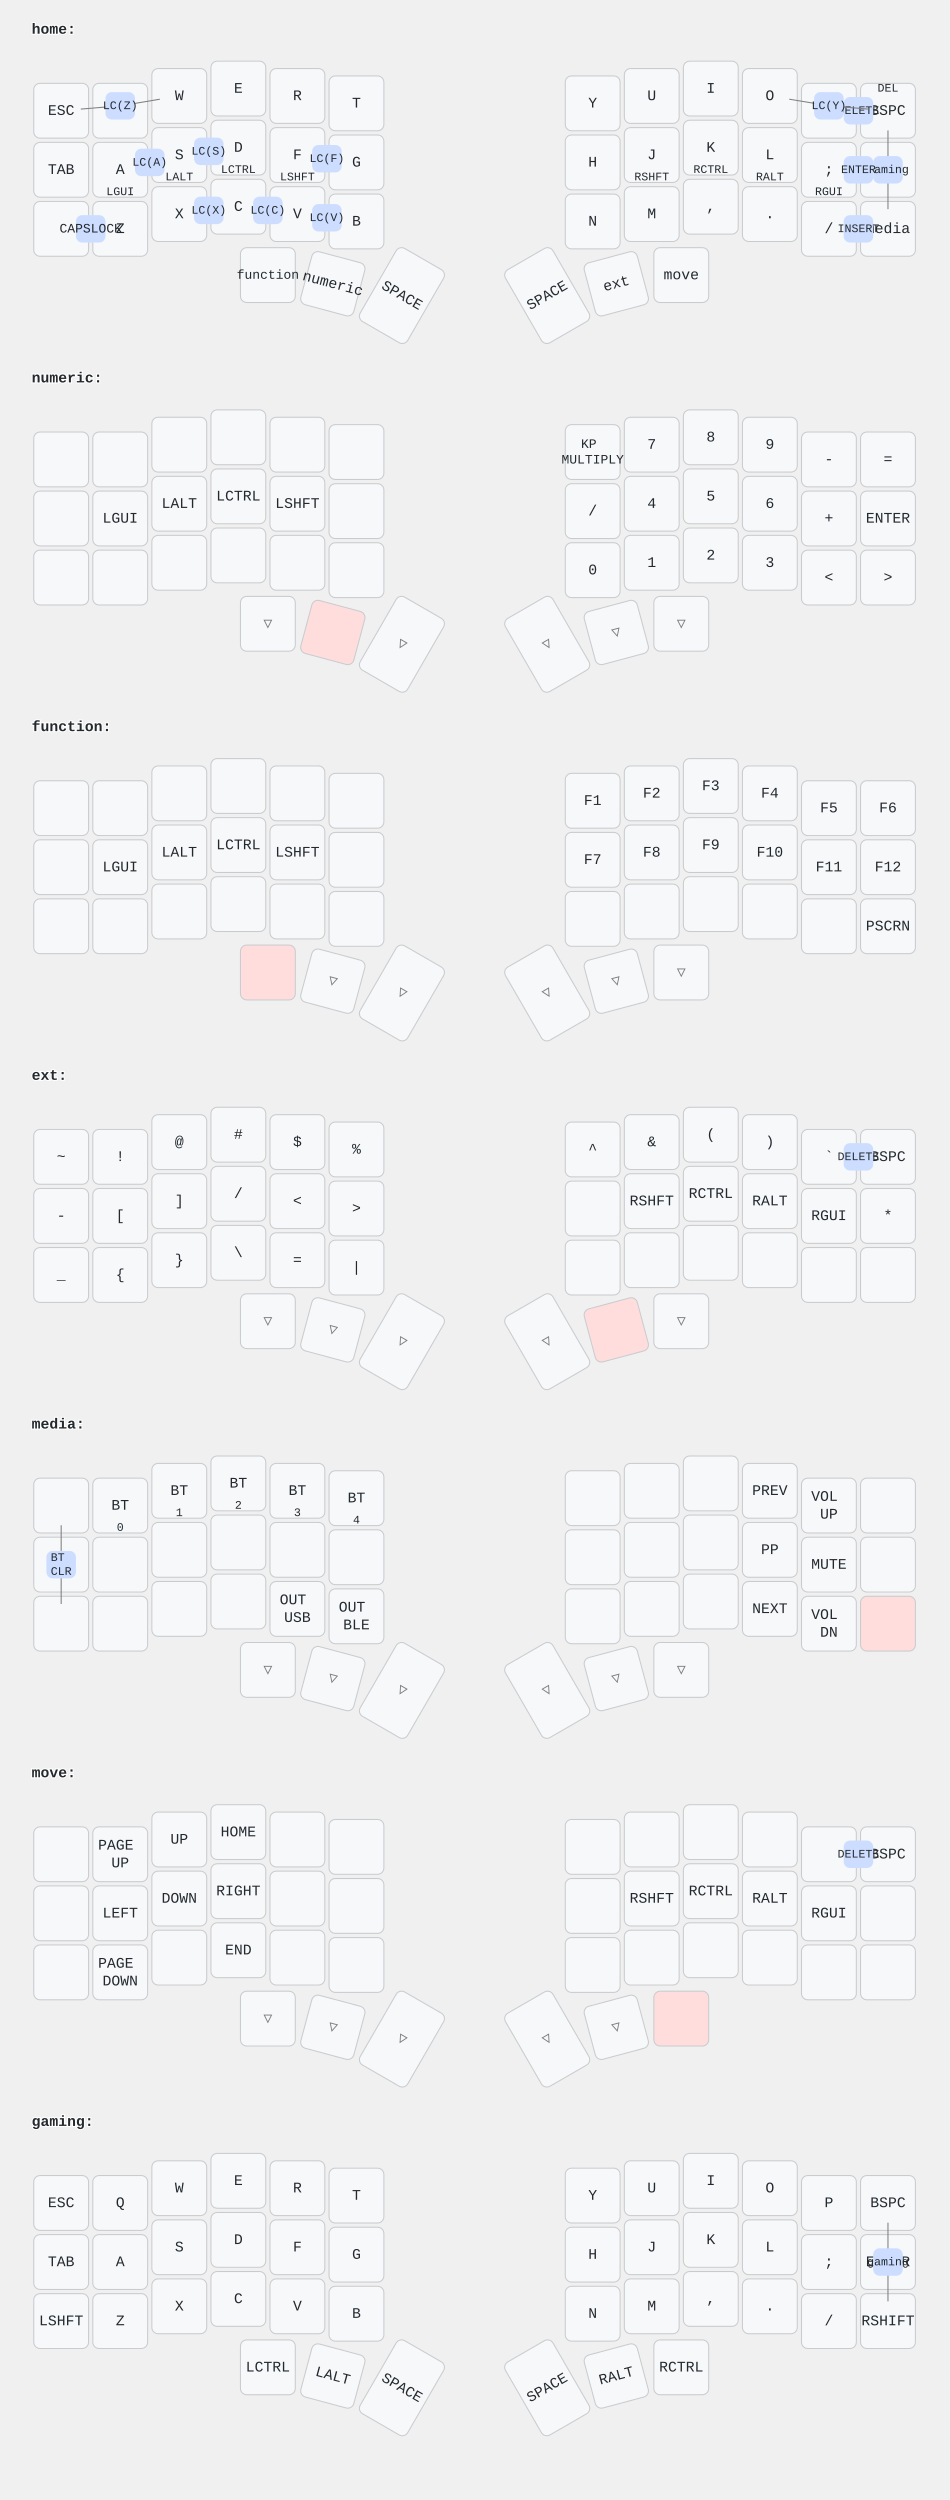
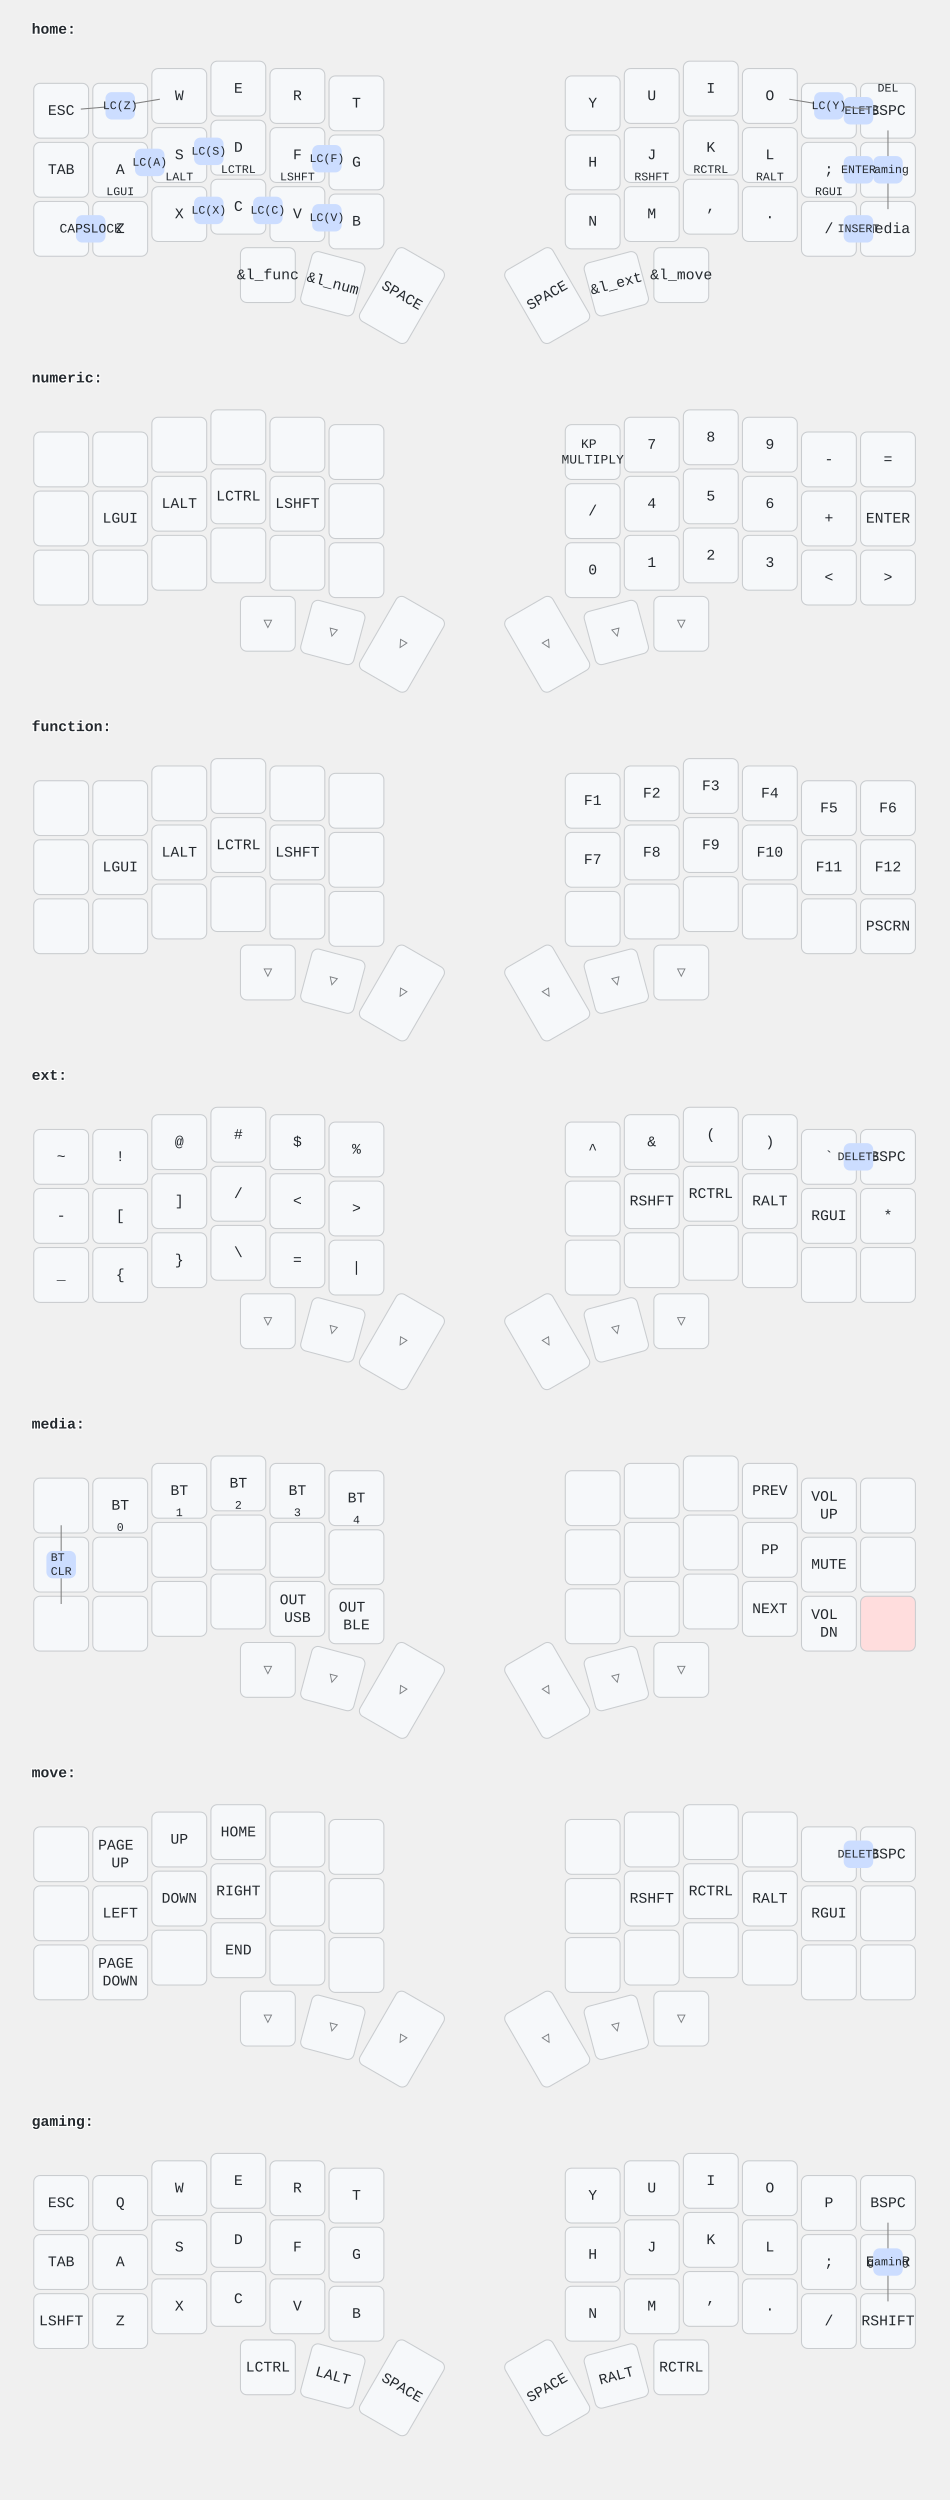
<svg xmlns="http://www.w3.org/2000/svg" width="900.0" height="2370.571" viewBox="0 0 900.0 2370.571" class="keymap">
  <style>/* inherit to force styles through use tags*/
svg path {
    fill: inherit;
}
/* font and background color specifications */
svg.keymap {
    font-family: SFMono-Regular,Consolas,Liberation Mono,Menlo,monospace;
    font-size: 14px;
    font-kerning: normal;
    text-rendering: optimizeLegibility;
    fill: #24292e;
}

/* default key styling */
rect.key {
    fill: #f6f8fa;
    stroke: #c9cccf;
    stroke-width: 1;
}

/* color accent for combo boxes */
rect.combo {
    fill: #cdf;
}

/* color accent for held keys */
rect.held, rect.combo.held {
    fill: #fdd;
}

/* color accent for ghost (optional) keys */
rect.ghost, rect.combo.ghost {
    stroke-dasharray: 4, 4;
    stroke-width: 2;
}

text {
    text-anchor: middle;
    dominant-baseline: middle;
}

/* styling for layer labels */
text.label {
    font-weight: bold;
    text-anchor: start;
    stroke: white;
    stroke-width: 2;
    paint-order: stroke;
}

/* styling for combo tap, and key hold/shifted label text */
text.combo, text.hold, text.shifted {
    font-size: 11px;
}

text.hold {
    text-anchor: middle;
    dominant-baseline: auto;
}

text.shifted {
    text-anchor: middle;
    dominant-baseline: hanging;
}

/* styling for hold/shifted label text in combo box */
text.combo.hold, text.combo.shifted {
    font-size: 8px;
}

/* lighter symbol for transparent keys */
text.trans {
    fill: #7b7e81;
}

/* styling for combo dendrons */
path.combo {
    stroke-width: 1;
    stroke: gray;
    fill: none;
}

/* Start Tabler Icons Cleanup */
/* cannot use height/width with glyphs */
.icon-tabler &gt; path {
    fill: inherit;
    stroke: inherit;
}
/* hide tabler's default box */
.icon-tabler &gt; path[stroke="none"][fill="none"] {
    visibility: collapse;
}
/* End Tabler Icons Cleanup */
</style>
  <g class="layer-home">
    <text x="30.0" y="28.0" class="label">home:</text>
    <rect rx="6.0" ry="6.0" x="32.0" y="79.0" width="52.0" height="52.0" class="key" />
    <text x="58.0" y="105.0" class="tap">ESC</text>
    <rect rx="6.0" ry="6.0" x="88.0" y="79.0" width="52.0" height="52.0" class="key" />
    <text x="114.0" y="105.0" class="tap">Q</text>
    <rect rx="6.0" ry="6.0" x="144.0" y="65.0" width="52.0" height="52.0" class="key" />
    <text x="170.0" y="91.0" class="tap">W</text>
    <rect rx="6.0" ry="6.0" x="200.0" y="58.0" width="52.0" height="52.0" class="key" />
    <text x="226.0" y="84.0" class="tap">E</text>
    <rect rx="6.0" ry="6.0" x="256.0" y="65.0" width="52.0" height="52.0" class="key" />
    <text x="282.0" y="91.0" class="tap">R</text>
    <rect rx="6.0" ry="6.0" x="312.0" y="72.0" width="52.0" height="52.0" class="key" />
    <text x="338.0" y="98.0" class="tap">T</text>
    <rect rx="6.0" ry="6.0" x="536.0" y="72.0" width="52.0" height="52.0" class="key" />
    <text x="562.0" y="98.0" class="tap">Y</text>
    <rect rx="6.0" ry="6.0" x="592.0" y="65.0" width="52.0" height="52.0" class="key" />
    <text x="618.0" y="91.0" class="tap">U</text>
    <rect rx="6.0" ry="6.0" x="648.0" y="58.0" width="52.0" height="52.0" class="key" />
    <text x="674.0" y="84.0" class="tap">I</text>
    <rect rx="6.0" ry="6.0" x="704.0" y="65.0" width="52.0" height="52.0" class="key" />
    <text x="730.0" y="91.0" class="tap">O</text>
    <rect rx="6.0" ry="6.0" x="760.0" y="79.0" width="52.0" height="52.0" class="key" />
    <text x="786.0" y="105.0" class="tap">P</text>
    <rect rx="6.0" ry="6.0" x="816.0" y="79.0" width="52.0" height="52.0" class="key" />
    <text x="842.0" y="105.0" class="tap">BSPC</text>
    <text x="842.0" y="81.0" class="shifted">DEL</text>
    <rect rx="6.0" ry="6.0" x="32.0" y="135.0" width="52.0" height="52.0" class="key" />
    <text x="58.0" y="161.0" class="tap">TAB</text>
    <rect rx="6.0" ry="6.0" x="88.0" y="135.0" width="52.0" height="52.0" class="key" />
    <text x="114.0" y="161.0" class="tap">A</text>
    <text x="114.0" y="185.0" class="hold">LGUI</text>
    <rect rx="6.0" ry="6.0" x="144.0" y="121.0" width="52.0" height="52.0" class="key" />
    <text x="170.0" y="147.0" class="tap">S</text>
    <text x="170.0" y="171.0" class="hold">LALT</text>
    <rect rx="6.0" ry="6.0" x="200.0" y="114.0" width="52.0" height="52.0" class="key" />
    <text x="226.0" y="140.0" class="tap">D</text>
    <text x="226.0" y="164.0" class="hold">LCTRL</text>
    <rect rx="6.0" ry="6.0" x="256.0" y="121.0" width="52.0" height="52.0" class="key" />
    <text x="282.0" y="147.0" class="tap">F</text>
    <text x="282.0" y="171.0" class="hold">LSHFT</text>
    <rect rx="6.0" ry="6.0" x="312.0" y="128.0" width="52.0" height="52.0" class="key" />
    <text x="338.0" y="154.0" class="tap">G</text>
    <rect rx="6.0" ry="6.0" x="536.0" y="128.0" width="52.0" height="52.0" class="key" />
    <text x="562.0" y="154.0" class="tap">H</text>
    <rect rx="6.0" ry="6.0" x="592.0" y="121.0" width="52.0" height="52.0" class="key" />
    <text x="618.0" y="147.0" class="tap">J</text>
    <text x="618.0" y="171.0" class="hold">RSHFT</text>
    <rect rx="6.0" ry="6.0" x="648.0" y="114.0" width="52.0" height="52.0" class="key" />
    <text x="674.0" y="140.0" class="tap">K</text>
    <text x="674.0" y="164.0" class="hold">RCTRL</text>
    <rect rx="6.0" ry="6.0" x="704.0" y="121.0" width="52.0" height="52.0" class="key" />
    <text x="730.0" y="147.0" class="tap">L</text>
    <text x="730.0" y="171.0" class="hold">RALT</text>
    <rect rx="6.0" ry="6.0" x="760.0" y="135.0" width="52.0" height="52.0" class="key" />
    <text x="786.0" y="161.0" class="tap">;</text>
    <text x="786.0" y="185.0" class="hold">RGUI</text>
    <rect rx="6.0" ry="6.0" x="816.0" y="135.0" width="52.0" height="52.0" class="key" />
    <text x="842.0" y="161.0" class="tap">'</text>
    <rect rx="6.0" ry="6.0" x="32.0" y="191.0" width="52.0" height="52.0" class="key" />
    <rect rx="6.0" ry="6.0" x="88.0" y="191.0" width="52.0" height="52.0" class="key" />
    <text x="114.0" y="217.0" class="tap">Z</text>
    <rect rx="6.0" ry="6.0" x="144.0" y="177.0" width="52.0" height="52.0" class="key" />
    <text x="170.0" y="203.0" class="tap">X</text>
    <rect rx="6.0" ry="6.0" x="200.0" y="170.0" width="52.0" height="52.0" class="key" />
    <text x="226.0" y="196.0" class="tap">C</text>
    <rect rx="6.0" ry="6.0" x="256.0" y="177.0" width="52.0" height="52.0" class="key" />
    <text x="282.0" y="203.0" class="tap">V</text>
    <rect rx="6.0" ry="6.0" x="312.0" y="184.0" width="52.0" height="52.0" class="key" />
    <text x="338.0" y="210.0" class="tap">B</text>
    <rect rx="6.0" ry="6.0" x="536.0" y="184.0" width="52.0" height="52.0" class="key" />
    <text x="562.0" y="210.0" class="tap">N</text>
    <rect rx="6.0" ry="6.0" x="592.0" y="177.0" width="52.0" height="52.0" class="key" />
    <text x="618.0" y="203.0" class="tap">M</text>
    <rect rx="6.0" ry="6.0" x="648.0" y="170.0" width="52.0" height="52.0" class="key" />
    <text x="674.0" y="196.0" class="tap">,</text>
    <rect rx="6.0" ry="6.0" x="704.0" y="177.0" width="52.0" height="52.0" class="key" />
    <text x="730.0" y="203.0" class="tap">.</text>
    <rect rx="6.0" ry="6.0" x="760.0" y="191.0" width="52.0" height="52.0" class="key" />
    <text x="786.0" y="217.0" class="tap">/</text>
    <rect rx="6.0" ry="6.0" x="816.0" y="191.0" width="52.0" height="52.0" class="key" />
    <text x="842.0" y="217.0" class="tap">media</text>
    <rect rx="6.0" ry="6.0" x="228.0" y="234.848" width="52.0" height="52.0" class="key" />
-     <text x="254.0" y="260.848" class="tap" style="font-size: 88%">function</text>
+     <text x="254.0" y="260.848" class="tap">&amp;l_func</text>
    <g transform="rotate(15.0, 315.6, 269.08)">
      <rect rx="6.0" ry="6.0" x="289.6" y="243.08" width="52.0" height="52.0" class="key" />
-       <text x="315.6" y="269.08" class="tap">numeric</text>
+       <text x="315.6" y="269.08" class="tap">&amp;l_num</text>
    </g>
    <g transform="rotate(30.0, 381.12, 280.28)">
      <rect rx="6.0" ry="6.0" x="355.12" y="240.28" width="52.0" height="80.0" class="key" />
      <text x="381.12" y="280.28" class="tap">SPACE</text>
    </g>
    <g transform="rotate(-30.0, 518.88, 280.28)">
      <rect rx="6.0" ry="6.0" x="492.88" y="240.28" width="52.0" height="80.0" class="key" />
      <text x="518.88" y="280.28" class="tap">SPACE</text>
    </g>
    <g transform="rotate(-15.0, 584.4, 269.08)">
      <rect rx="6.0" ry="6.0" x="558.4" y="243.08" width="52.0" height="52.0" class="key" />
-       <text x="584.4" y="269.08" class="tap">ext</text>
+       <text x="584.4" y="269.08" class="tap">&amp;l_ext</text>
    </g>
    <rect rx="6.0" ry="6.0" x="620.0" y="234.848" width="52.0" height="52.0" class="key" />
-     <text x="646.0" y="260.848" class="tap">move</text>
+     <text x="646.0" y="260.848" class="tap">&amp;l_move</text>
    <path d="M842.0,161.0 l0.0,-37.333" class="combo" />
    <path d="M842.0,161.0 l0.0,37.333" class="combo" />
    <rect rx="6.0" ry="6.0" x="828.0" y="148.0" width="28.0" height="26.0" class="combo" />
    <text x="842.0" y="161.0" class="combo tap">gaming</text>
    <rect rx="6.0" ry="6.0" x="800.0" y="92.0" width="28.0" height="26.0" class="combo" />
    <text x="814.0" y="105.0" class="combo tap">DELETE</text>
    <rect rx="6.0" ry="6.0" x="800.0" y="148.0" width="28.0" height="26.0" class="combo" />
    <text x="814.0" y="161.0" class="combo tap">ENTER</text>
    <rect rx="6.0" ry="6.0" x="800.0" y="204.0" width="28.0" height="26.0" class="combo" />
    <text x="814.0" y="217.0" class="combo tap">INSERT</text>
    <rect rx="6.0" ry="6.0" x="72.0" y="204.0" width="28.0" height="26.0" class="combo" />
    <text x="86.0" y="217.0" class="combo tap" style="font-size: 88%">CAPSLOCK</text>
    <rect rx="6.0" ry="6.0" x="128.0" y="141.0" width="28.0" height="26.0" class="combo" />
    <text x="142.0" y="154.0" class="combo tap">LC(A)</text>
    <rect rx="6.0" ry="6.0" x="184.0" y="130.5" width="28.0" height="26.0" class="combo" />
    <text x="198.0" y="143.5" class="combo tap">LC(S)</text>
    <rect rx="6.0" ry="6.0" x="296.0" y="137.5" width="28.0" height="26.0" class="combo" />
    <text x="310.0" y="150.5" class="combo tap">LC(F)</text>
    <rect rx="6.0" ry="6.0" x="184.0" y="186.5" width="28.0" height="26.0" class="combo" />
    <text x="198.0" y="199.5" class="combo tap">LC(X)</text>
    <rect rx="6.0" ry="6.0" x="240.0" y="186.5" width="28.0" height="26.0" class="combo" />
    <text x="254.0" y="199.5" class="combo tap">LC(C)</text>
    <rect rx="6.0" ry="6.0" x="296.0" y="193.5" width="28.0" height="26.0" class="combo" />
    <text x="310.0" y="206.5" class="combo tap">LC(V)</text>
    <path d="M114.0,100.333 l-37.398,3.116" class="combo" />
    <path d="M114.0,100.333 l37.587,-6.265" class="combo" />
    <rect rx="6.0" ry="6.0" x="100.0" y="87.333" width="28.0" height="26.0" class="combo" />
    <text x="114.0" y="100.333" class="combo tap">LC(Z)</text>
    <path d="M786.0,100.333 l-37.587,-6.265" class="combo" />
    <path d="M786.0,100.333 l37.398,3.116" class="combo" />
    <rect rx="6.0" ry="6.0" x="772.0" y="87.333" width="28.0" height="26.0" class="combo" />
    <text x="786.0" y="100.333" class="combo tap">LC(Y)</text>
  </g>
  <g class="layer-numeric">
    <text x="30.0" y="358.653" class="label">numeric:</text>
    <rect rx="6.0" ry="6.0" x="32.0" y="409.653" width="52.0" height="52.0" class="key" />
    <rect rx="6.0" ry="6.0" x="88.0" y="409.653" width="52.0" height="52.0" class="key" />
    <rect rx="6.0" ry="6.0" x="144.0" y="395.653" width="52.0" height="52.0" class="key" />
    <rect rx="6.0" ry="6.0" x="200.0" y="388.653" width="52.0" height="52.0" class="key" />
    <rect rx="6.0" ry="6.0" x="256.0" y="395.653" width="52.0" height="52.0" class="key" />
    <rect rx="6.0" ry="6.0" x="312.0" y="402.653" width="52.0" height="52.0" class="key" />
    <rect rx="6.0" ry="6.0" x="536.0" y="402.653" width="52.0" height="52.0" class="key" />
    <text x="562.0" y="428.653" class="tap" style="font-size: 88%">
      <tspan x="562.0" dy="-0.6em">KP</tspan>
      <tspan x="562.0" dy="1.2em">MULTIPLY</tspan>
    </text>
    <rect rx="6.0" ry="6.0" x="592.0" y="395.653" width="52.0" height="52.0" class="key" />
    <text x="618.0" y="421.653" class="tap">7</text>
    <rect rx="6.0" ry="6.0" x="648.0" y="388.653" width="52.0" height="52.0" class="key" />
    <text x="674.0" y="414.653" class="tap">8</text>
    <rect rx="6.0" ry="6.0" x="704.0" y="395.653" width="52.0" height="52.0" class="key" />
    <text x="730.0" y="421.653" class="tap">9</text>
    <rect rx="6.0" ry="6.0" x="760.0" y="409.653" width="52.0" height="52.0" class="key" />
    <text x="786.0" y="435.653" class="tap">-</text>
    <rect rx="6.0" ry="6.0" x="816.0" y="409.653" width="52.0" height="52.0" class="key" />
    <text x="842.0" y="435.653" class="tap">=</text>
    <rect rx="6.0" ry="6.0" x="32.0" y="465.653" width="52.0" height="52.0" class="key" />
    <rect rx="6.0" ry="6.0" x="88.0" y="465.653" width="52.0" height="52.0" class="key" />
    <text x="114.0" y="491.653" class="tap">LGUI</text>
    <rect rx="6.0" ry="6.0" x="144.0" y="451.653" width="52.0" height="52.0" class="key" />
    <text x="170.0" y="477.653" class="tap">LALT</text>
    <rect rx="6.0" ry="6.0" x="200.0" y="444.653" width="52.0" height="52.0" class="key" />
    <text x="226.0" y="470.653" class="tap">LCTRL</text>
    <rect rx="6.0" ry="6.0" x="256.0" y="451.653" width="52.0" height="52.0" class="key" />
    <text x="282.0" y="477.653" class="tap">LSHFT</text>
    <rect rx="6.0" ry="6.0" x="312.0" y="458.653" width="52.0" height="52.0" class="key" />
    <rect rx="6.0" ry="6.0" x="536.0" y="458.653" width="52.0" height="52.0" class="key" />
    <text x="562.0" y="484.653" class="tap">/</text>
    <rect rx="6.0" ry="6.0" x="592.0" y="451.653" width="52.0" height="52.0" class="key" />
    <text x="618.0" y="477.653" class="tap">4</text>
    <rect rx="6.0" ry="6.0" x="648.0" y="444.653" width="52.0" height="52.0" class="key" />
    <text x="674.0" y="470.653" class="tap">5</text>
    <rect rx="6.0" ry="6.0" x="704.0" y="451.653" width="52.0" height="52.0" class="key" />
    <text x="730.0" y="477.653" class="tap">6</text>
    <rect rx="6.0" ry="6.0" x="760.0" y="465.653" width="52.0" height="52.0" class="key" />
    <text x="786.0" y="491.653" class="tap">+</text>
    <rect rx="6.0" ry="6.0" x="816.0" y="465.653" width="52.0" height="52.0" class="key" />
    <text x="842.0" y="491.653" class="tap">ENTER</text>
    <rect rx="6.0" ry="6.0" x="32.0" y="521.653" width="52.0" height="52.0" class="key" />
    <rect rx="6.0" ry="6.0" x="88.0" y="521.653" width="52.0" height="52.0" class="key" />
    <rect rx="6.0" ry="6.0" x="144.0" y="507.653" width="52.0" height="52.0" class="key" />
    <rect rx="6.0" ry="6.0" x="200.0" y="500.653" width="52.0" height="52.0" class="key" />
    <rect rx="6.0" ry="6.0" x="256.0" y="507.653" width="52.0" height="52.0" class="key" />
    <rect rx="6.0" ry="6.0" x="312.0" y="514.653" width="52.0" height="52.0" class="key" />
    <rect rx="6.0" ry="6.0" x="536.0" y="514.653" width="52.0" height="52.0" class="key" />
    <text x="562.0" y="540.653" class="tap">0</text>
    <rect rx="6.0" ry="6.0" x="592.0" y="507.653" width="52.0" height="52.0" class="key" />
    <text x="618.0" y="533.653" class="tap">1</text>
    <rect rx="6.0" ry="6.0" x="648.0" y="500.653" width="52.0" height="52.0" class="key" />
    <text x="674.0" y="526.653" class="tap">2</text>
    <rect rx="6.0" ry="6.0" x="704.0" y="507.653" width="52.0" height="52.0" class="key" />
    <text x="730.0" y="533.653" class="tap">3</text>
    <rect rx="6.0" ry="6.0" x="760.0" y="521.653" width="52.0" height="52.0" class="key" />
    <text x="786.0" y="547.653" class="tap">&lt;</text>
    <rect rx="6.0" ry="6.0" x="816.0" y="521.653" width="52.0" height="52.0" class="key" />
    <text x="842.0" y="547.653" class="tap">&gt;</text>
    <rect rx="6.0" ry="6.0" x="228.0" y="565.501" width="52.0" height="52.0" class="trans key" />
    <text x="254.0" y="591.501" class="trans tap">▽</text>
    <g transform="rotate(15.0, 315.6, 599.7331)">
-       <rect rx="6.0" ry="6.0" x="289.6" y="573.733" width="52.0" height="52.0" class="held key" />
+       <rect rx="6.0" ry="6.0" x="289.6" y="573.733" width="52.0" height="52.0" class="trans key" />
+       <text x="315.6" y="599.733" class="trans tap">▽</text>
    </g>
    <g transform="rotate(30.0, 381.12, 610.9331)">
      <rect rx="6.0" ry="6.0" x="355.12" y="570.933" width="52.0" height="80.0" class="trans key" />
      <text x="381.12" y="610.933" class="trans tap">▽</text>
    </g>
    <g transform="rotate(-30.0, 518.88, 610.9331)">
      <rect rx="6.0" ry="6.0" x="492.88" y="570.933" width="52.0" height="80.0" class="trans key" />
      <text x="518.88" y="610.933" class="trans tap">▽</text>
    </g>
    <g transform="rotate(-15.0, 584.4, 599.7331)">
      <rect rx="6.0" ry="6.0" x="558.4" y="573.733" width="52.0" height="52.0" class="trans key" />
      <text x="584.4" y="599.733" class="trans tap">▽</text>
    </g>
    <rect rx="6.0" ry="6.0" x="620.0" y="565.501" width="52.0" height="52.0" class="trans key" />
    <text x="646.0" y="591.501" class="trans tap">▽</text>
  </g>
  <g class="layer-function">
    <text x="30.0" y="689.306" class="label">function:</text>
    <rect rx="6.0" ry="6.0" x="32.0" y="740.306" width="52.0" height="52.0" class="key" />
    <rect rx="6.0" ry="6.0" x="88.0" y="740.306" width="52.0" height="52.0" class="key" />
    <rect rx="6.0" ry="6.0" x="144.0" y="726.306" width="52.0" height="52.0" class="key" />
    <rect rx="6.0" ry="6.0" x="200.0" y="719.306" width="52.0" height="52.0" class="key" />
    <rect rx="6.0" ry="6.0" x="256.0" y="726.306" width="52.0" height="52.0" class="key" />
    <rect rx="6.0" ry="6.0" x="312.0" y="733.306" width="52.0" height="52.0" class="key" />
    <rect rx="6.0" ry="6.0" x="536.0" y="733.306" width="52.0" height="52.0" class="key" />
    <text x="562.0" y="759.306" class="tap">F1</text>
    <rect rx="6.0" ry="6.0" x="592.0" y="726.306" width="52.0" height="52.0" class="key" />
    <text x="618.0" y="752.306" class="tap">F2</text>
    <rect rx="6.0" ry="6.0" x="648.0" y="719.306" width="52.0" height="52.0" class="key" />
    <text x="674.0" y="745.306" class="tap">F3</text>
    <rect rx="6.0" ry="6.0" x="704.0" y="726.306" width="52.0" height="52.0" class="key" />
    <text x="730.0" y="752.306" class="tap">F4</text>
    <rect rx="6.0" ry="6.0" x="760.0" y="740.306" width="52.0" height="52.0" class="key" />
    <text x="786.0" y="766.306" class="tap">F5</text>
    <rect rx="6.0" ry="6.0" x="816.0" y="740.306" width="52.0" height="52.0" class="key" />
    <text x="842.0" y="766.306" class="tap">F6</text>
    <rect rx="6.0" ry="6.0" x="32.0" y="796.306" width="52.0" height="52.0" class="key" />
    <rect rx="6.0" ry="6.0" x="88.0" y="796.306" width="52.0" height="52.0" class="key" />
    <text x="114.0" y="822.306" class="tap">LGUI</text>
    <rect rx="6.0" ry="6.0" x="144.0" y="782.306" width="52.0" height="52.0" class="key" />
    <text x="170.0" y="808.306" class="tap">LALT</text>
    <rect rx="6.0" ry="6.0" x="200.0" y="775.306" width="52.0" height="52.0" class="key" />
    <text x="226.0" y="801.306" class="tap">LCTRL</text>
    <rect rx="6.0" ry="6.0" x="256.0" y="782.306" width="52.0" height="52.0" class="key" />
    <text x="282.0" y="808.306" class="tap">LSHFT</text>
    <rect rx="6.0" ry="6.0" x="312.0" y="789.306" width="52.0" height="52.0" class="key" />
    <rect rx="6.0" ry="6.0" x="536.0" y="789.306" width="52.0" height="52.0" class="key" />
    <text x="562.0" y="815.306" class="tap">F7</text>
    <rect rx="6.0" ry="6.0" x="592.0" y="782.306" width="52.0" height="52.0" class="key" />
    <text x="618.0" y="808.306" class="tap">F8</text>
    <rect rx="6.0" ry="6.0" x="648.0" y="775.306" width="52.0" height="52.0" class="key" />
    <text x="674.0" y="801.306" class="tap">F9</text>
    <rect rx="6.0" ry="6.0" x="704.0" y="782.306" width="52.0" height="52.0" class="key" />
    <text x="730.0" y="808.306" class="tap">F10</text>
    <rect rx="6.0" ry="6.0" x="760.0" y="796.306" width="52.0" height="52.0" class="key" />
    <text x="786.0" y="822.306" class="tap">F11</text>
    <rect rx="6.0" ry="6.0" x="816.0" y="796.306" width="52.0" height="52.0" class="key" />
    <text x="842.0" y="822.306" class="tap">F12</text>
    <rect rx="6.0" ry="6.0" x="32.0" y="852.306" width="52.0" height="52.0" class="key" />
    <rect rx="6.0" ry="6.0" x="88.0" y="852.306" width="52.0" height="52.0" class="key" />
    <rect rx="6.0" ry="6.0" x="144.0" y="838.306" width="52.0" height="52.0" class="key" />
    <rect rx="6.0" ry="6.0" x="200.0" y="831.306" width="52.0" height="52.0" class="key" />
    <rect rx="6.0" ry="6.0" x="256.0" y="838.306" width="52.0" height="52.0" class="key" />
    <rect rx="6.0" ry="6.0" x="312.0" y="845.306" width="52.0" height="52.0" class="key" />
    <rect rx="6.0" ry="6.0" x="536.0" y="845.306" width="52.0" height="52.0" class="key" />
    <rect rx="6.0" ry="6.0" x="592.0" y="838.306" width="52.0" height="52.0" class="key" />
    <rect rx="6.0" ry="6.0" x="648.0" y="831.306" width="52.0" height="52.0" class="key" />
    <rect rx="6.0" ry="6.0" x="704.0" y="838.306" width="52.0" height="52.0" class="key" />
    <rect rx="6.0" ry="6.0" x="760.0" y="852.306" width="52.0" height="52.0" class="key" />
    <rect rx="6.0" ry="6.0" x="816.0" y="852.306" width="52.0" height="52.0" class="key" />
    <text x="842.0" y="878.306" class="tap">PSCRN</text>
-     <rect rx="6.0" ry="6.0" x="228.0" y="896.154" width="52.0" height="52.0" class="held key" />
+     <rect rx="6.0" ry="6.0" x="228.0" y="896.154" width="52.0" height="52.0" class="trans key" />
+     <text x="254.0" y="922.154" class="trans tap">▽</text>
    <g transform="rotate(15.0, 315.6, 930.3861)">
      <rect rx="6.0" ry="6.0" x="289.6" y="904.386" width="52.0" height="52.0" class="trans key" />
      <text x="315.6" y="930.386" class="trans tap">▽</text>
    </g>
    <g transform="rotate(30.0, 381.12, 941.5861)">
      <rect rx="6.0" ry="6.0" x="355.12" y="901.586" width="52.0" height="80.0" class="trans key" />
      <text x="381.12" y="941.586" class="trans tap">▽</text>
    </g>
    <g transform="rotate(-30.0, 518.88, 941.5861)">
      <rect rx="6.0" ry="6.0" x="492.88" y="901.586" width="52.0" height="80.0" class="trans key" />
      <text x="518.88" y="941.586" class="trans tap">▽</text>
    </g>
    <g transform="rotate(-15.0, 584.4, 930.3861)">
      <rect rx="6.0" ry="6.0" x="558.4" y="904.386" width="52.0" height="52.0" class="trans key" />
      <text x="584.4" y="930.386" class="trans tap">▽</text>
    </g>
    <rect rx="6.0" ry="6.0" x="620.0" y="896.154" width="52.0" height="52.0" class="trans key" />
    <text x="646.0" y="922.154" class="trans tap">▽</text>
  </g>
  <g class="layer-ext">
    <text x="30.0" y="1019.959" class="label">ext:</text>
    <rect rx="6.0" ry="6.0" x="32.0" y="1070.959" width="52.0" height="52.0" class="key" />
    <text x="58.0" y="1096.959" class="tap">~</text>
    <rect rx="6.0" ry="6.0" x="88.0" y="1070.959" width="52.0" height="52.0" class="key" />
    <text x="114.0" y="1096.959" class="tap">!</text>
    <rect rx="6.0" ry="6.0" x="144.0" y="1056.959" width="52.0" height="52.0" class="key" />
    <text x="170.0" y="1082.959" class="tap">@</text>
    <rect rx="6.0" ry="6.0" x="200.0" y="1049.959" width="52.0" height="52.0" class="key" />
    <text x="226.0" y="1075.959" class="tap">#</text>
    <rect rx="6.0" ry="6.0" x="256.0" y="1056.959" width="52.0" height="52.0" class="key" />
    <text x="282.0" y="1082.959" class="tap">$</text>
    <rect rx="6.0" ry="6.0" x="312.0" y="1063.959" width="52.0" height="52.0" class="key" />
    <text x="338.0" y="1089.959" class="tap">%</text>
    <rect rx="6.0" ry="6.0" x="536.0" y="1063.959" width="52.0" height="52.0" class="key" />
    <text x="562.0" y="1089.959" class="tap">^</text>
    <rect rx="6.0" ry="6.0" x="592.0" y="1056.959" width="52.0" height="52.0" class="key" />
    <text x="618.0" y="1082.959" class="tap">&amp;</text>
    <rect rx="6.0" ry="6.0" x="648.0" y="1049.959" width="52.0" height="52.0" class="key" />
    <text x="674.0" y="1075.959" class="tap">(</text>
    <rect rx="6.0" ry="6.0" x="704.0" y="1056.959" width="52.0" height="52.0" class="key" />
    <text x="730.0" y="1082.959" class="tap">)</text>
    <rect rx="6.0" ry="6.0" x="760.0" y="1070.959" width="52.0" height="52.0" class="key" />
    <text x="786.0" y="1096.959" class="tap">`</text>
    <rect rx="6.0" ry="6.0" x="816.0" y="1070.959" width="52.0" height="52.0" class="key" />
    <text x="842.0" y="1096.959" class="tap">BSPC</text>
    <rect rx="6.0" ry="6.0" x="32.0" y="1126.959" width="52.0" height="52.0" class="key" />
    <text x="58.0" y="1152.959" class="tap">-</text>
    <rect rx="6.0" ry="6.0" x="88.0" y="1126.959" width="52.0" height="52.0" class="key" />
    <text x="114.0" y="1152.959" class="tap">[</text>
    <rect rx="6.0" ry="6.0" x="144.0" y="1112.959" width="52.0" height="52.0" class="key" />
    <text x="170.0" y="1138.959" class="tap">]</text>
    <rect rx="6.0" ry="6.0" x="200.0" y="1105.959" width="52.0" height="52.0" class="key" />
    <text x="226.0" y="1131.959" class="tap">/</text>
    <rect rx="6.0" ry="6.0" x="256.0" y="1112.959" width="52.0" height="52.0" class="key" />
    <text x="282.0" y="1138.959" class="tap">&lt;</text>
    <rect rx="6.0" ry="6.0" x="312.0" y="1119.959" width="52.0" height="52.0" class="key" />
    <text x="338.0" y="1145.959" class="tap">&gt;</text>
    <rect rx="6.0" ry="6.0" x="536.0" y="1119.959" width="52.0" height="52.0" class="key" />
    <rect rx="6.0" ry="6.0" x="592.0" y="1112.959" width="52.0" height="52.0" class="key" />
    <text x="618.0" y="1138.959" class="tap">RSHFT</text>
    <rect rx="6.0" ry="6.0" x="648.0" y="1105.959" width="52.0" height="52.0" class="key" />
    <text x="674.0" y="1131.959" class="tap">RCTRL</text>
    <rect rx="6.0" ry="6.0" x="704.0" y="1112.959" width="52.0" height="52.0" class="key" />
    <text x="730.0" y="1138.959" class="tap">RALT</text>
    <rect rx="6.0" ry="6.0" x="760.0" y="1126.959" width="52.0" height="52.0" class="key" />
    <text x="786.0" y="1152.959" class="tap">RGUI</text>
    <rect rx="6.0" ry="6.0" x="816.0" y="1126.959" width="52.0" height="52.0" class="key" />
    <text x="842.0" y="1152.959" class="tap">*</text>
    <rect rx="6.0" ry="6.0" x="32.0" y="1182.959" width="52.0" height="52.0" class="key" />
    <text x="58.0" y="1208.959" class="tap">_</text>
    <rect rx="6.0" ry="6.0" x="88.0" y="1182.959" width="52.0" height="52.0" class="key" />
    <text x="114.0" y="1208.959" class="tap">{</text>
    <rect rx="6.0" ry="6.0" x="144.0" y="1168.959" width="52.0" height="52.0" class="key" />
    <text x="170.0" y="1194.959" class="tap">}</text>
    <rect rx="6.0" ry="6.0" x="200.0" y="1161.959" width="52.0" height="52.0" class="key" />
    <text x="226.0" y="1187.959" class="tap">\</text>
    <rect rx="6.0" ry="6.0" x="256.0" y="1168.959" width="52.0" height="52.0" class="key" />
    <text x="282.0" y="1194.959" class="tap">=</text>
    <rect rx="6.0" ry="6.0" x="312.0" y="1175.959" width="52.0" height="52.0" class="key" />
    <text x="338.0" y="1201.959" class="tap">|</text>
    <rect rx="6.0" ry="6.0" x="536.0" y="1175.959" width="52.0" height="52.0" class="key" />
    <rect rx="6.0" ry="6.0" x="592.0" y="1168.959" width="52.0" height="52.0" class="key" />
    <rect rx="6.0" ry="6.0" x="648.0" y="1161.959" width="52.0" height="52.0" class="key" />
    <rect rx="6.0" ry="6.0" x="704.0" y="1168.959" width="52.0" height="52.0" class="key" />
    <rect rx="6.0" ry="6.0" x="760.0" y="1182.959" width="52.0" height="52.0" class="key" />
    <rect rx="6.0" ry="6.0" x="816.0" y="1182.959" width="52.0" height="52.0" class="key" />
    <rect rx="6.0" ry="6.0" x="228.0" y="1226.807" width="52.0" height="52.0" class="trans key" />
    <text x="254.0" y="1252.807" class="trans tap">▽</text>
    <g transform="rotate(15.0, 315.6, 1261.039)">
      <rect rx="6.0" ry="6.0" x="289.6" y="1235.039" width="52.0" height="52.0" class="trans key" />
      <text x="315.6" y="1261.039" class="trans tap">▽</text>
    </g>
    <g transform="rotate(30.0, 381.12, 1272.239)">
      <rect rx="6.0" ry="6.0" x="355.12" y="1232.239" width="52.0" height="80.0" class="trans key" />
      <text x="381.12" y="1272.239" class="trans tap">▽</text>
    </g>
    <g transform="rotate(-30.0, 518.88, 1272.239)">
      <rect rx="6.0" ry="6.0" x="492.88" y="1232.239" width="52.0" height="80.0" class="trans key" />
      <text x="518.88" y="1272.239" class="trans tap">▽</text>
    </g>
    <g transform="rotate(-15.0, 584.4, 1261.039)">
-       <rect rx="6.0" ry="6.0" x="558.4" y="1235.039" width="52.0" height="52.0" class="held key" />
+       <rect rx="6.0" ry="6.0" x="558.4" y="1235.039" width="52.0" height="52.0" class="trans key" />
+       <text x="584.4" y="1261.039" class="trans tap">▽</text>
    </g>
    <rect rx="6.0" ry="6.0" x="620.0" y="1226.807" width="52.0" height="52.0" class="trans key" />
    <text x="646.0" y="1252.807" class="trans tap">▽</text>
    <rect rx="6.0" ry="6.0" x="800.0" y="1083.959" width="28.0" height="26.0" class="combo" />
    <text x="814.0" y="1096.959" class="combo tap">DELETE</text>
  </g>
  <g class="layer-media">
    <text x="30.0" y="1350.612" class="label">media:</text>
    <rect rx="6.0" ry="6.0" x="32.0" y="1401.612" width="52.0" height="52.0" class="key" />
    <rect rx="6.0" ry="6.0" x="88.0" y="1401.612" width="52.0" height="52.0" class="key" />
    <text x="114.0" y="1427.612" class="tap">BT</text>
    <text x="114.0" y="1451.612" class="hold">0</text>
    <rect rx="6.0" ry="6.0" x="144.0" y="1387.612" width="52.0" height="52.0" class="key" />
    <text x="170.0" y="1413.612" class="tap">BT</text>
    <text x="170.0" y="1437.612" class="hold">1</text>
    <rect rx="6.0" ry="6.0" x="200.0" y="1380.612" width="52.0" height="52.0" class="key" />
    <text x="226.0" y="1406.612" class="tap">BT</text>
    <text x="226.0" y="1430.612" class="hold">2</text>
    <rect rx="6.0" ry="6.0" x="256.0" y="1387.612" width="52.0" height="52.0" class="key" />
    <text x="282.0" y="1413.612" class="tap">BT</text>
    <text x="282.0" y="1437.612" class="hold">3</text>
    <rect rx="6.0" ry="6.0" x="312.0" y="1394.612" width="52.0" height="52.0" class="key" />
    <text x="338.0" y="1420.612" class="tap">BT</text>
    <text x="338.0" y="1444.612" class="hold">4</text>
    <rect rx="6.0" ry="6.0" x="536.0" y="1394.612" width="52.0" height="52.0" class="key" />
    <rect rx="6.0" ry="6.0" x="592.0" y="1387.612" width="52.0" height="52.0" class="key" />
    <rect rx="6.0" ry="6.0" x="648.0" y="1380.612" width="52.0" height="52.0" class="key" />
    <rect rx="6.0" ry="6.0" x="704.0" y="1387.612" width="52.0" height="52.0" class="key" />
    <text x="730.0" y="1413.612" class="tap">PREV</text>
    <rect rx="6.0" ry="6.0" x="760.0" y="1401.612" width="52.0" height="52.0" class="key" />
    <text x="786.0" y="1427.612" class="tap">
      <tspan x="786.0" dy="-0.6em">VOL</tspan>
      <tspan x="786.0" dy="1.2em">UP</tspan>
    </text>
    <rect rx="6.0" ry="6.0" x="816.0" y="1401.612" width="52.0" height="52.0" class="key" />
    <rect rx="6.0" ry="6.0" x="32.0" y="1457.612" width="52.0" height="52.0" class="key" />
    <rect rx="6.0" ry="6.0" x="88.0" y="1457.612" width="52.0" height="52.0" class="key" />
    <rect rx="6.0" ry="6.0" x="144.0" y="1443.612" width="52.0" height="52.0" class="key" />
    <rect rx="6.0" ry="6.0" x="200.0" y="1436.612" width="52.0" height="52.0" class="key" />
    <rect rx="6.0" ry="6.0" x="256.0" y="1443.612" width="52.0" height="52.0" class="key" />
    <rect rx="6.0" ry="6.0" x="312.0" y="1450.612" width="52.0" height="52.0" class="key" />
    <rect rx="6.0" ry="6.0" x="536.0" y="1450.612" width="52.0" height="52.0" class="key" />
    <rect rx="6.0" ry="6.0" x="592.0" y="1443.612" width="52.0" height="52.0" class="key" />
    <rect rx="6.0" ry="6.0" x="648.0" y="1436.612" width="52.0" height="52.0" class="key" />
    <rect rx="6.0" ry="6.0" x="704.0" y="1443.612" width="52.0" height="52.0" class="key" />
    <text x="730.0" y="1469.612" class="tap">PP</text>
    <rect rx="6.0" ry="6.0" x="760.0" y="1457.612" width="52.0" height="52.0" class="key" />
    <text x="786.0" y="1483.612" class="tap">MUTE</text>
    <rect rx="6.0" ry="6.0" x="816.0" y="1457.612" width="52.0" height="52.0" class="key" />
    <rect rx="6.0" ry="6.0" x="32.0" y="1513.612" width="52.0" height="52.0" class="key" />
    <rect rx="6.0" ry="6.0" x="88.0" y="1513.612" width="52.0" height="52.0" class="key" />
    <rect rx="6.0" ry="6.0" x="144.0" y="1499.612" width="52.0" height="52.0" class="key" />
    <rect rx="6.0" ry="6.0" x="200.0" y="1492.612" width="52.0" height="52.0" class="key" />
    <rect rx="6.0" ry="6.0" x="256.0" y="1499.612" width="52.0" height="52.0" class="key" />
    <text x="282.0" y="1525.612" class="tap">
      <tspan x="282.0" dy="-0.6em">OUT</tspan>
      <tspan x="282.0" dy="1.2em">USB</tspan>
    </text>
    <rect rx="6.0" ry="6.0" x="312.0" y="1506.612" width="52.0" height="52.0" class="key" />
    <text x="338.0" y="1532.612" class="tap">
      <tspan x="338.0" dy="-0.6em">OUT</tspan>
      <tspan x="338.0" dy="1.2em">BLE</tspan>
    </text>
    <rect rx="6.0" ry="6.0" x="536.0" y="1506.612" width="52.0" height="52.0" class="key" />
    <rect rx="6.0" ry="6.0" x="592.0" y="1499.612" width="52.0" height="52.0" class="key" />
    <rect rx="6.0" ry="6.0" x="648.0" y="1492.612" width="52.0" height="52.0" class="key" />
    <rect rx="6.0" ry="6.0" x="704.0" y="1499.612" width="52.0" height="52.0" class="key" />
    <text x="730.0" y="1525.612" class="tap">NEXT</text>
    <rect rx="6.0" ry="6.0" x="760.0" y="1513.612" width="52.0" height="52.0" class="key" />
    <text x="786.0" y="1539.612" class="tap">
      <tspan x="786.0" dy="-0.6em">VOL</tspan>
      <tspan x="786.0" dy="1.2em">DN</tspan>
    </text>
    <rect rx="6.0" ry="6.0" x="816.0" y="1513.612" width="52.0" height="52.0" class="held key" />
    <rect rx="6.0" ry="6.0" x="228.0" y="1557.46" width="52.0" height="52.0" class="trans key" />
    <text x="254.0" y="1583.46" class="trans tap">▽</text>
    <g transform="rotate(15.0, 315.6, 1591.692)">
      <rect rx="6.0" ry="6.0" x="289.6" y="1565.692" width="52.0" height="52.0" class="trans key" />
      <text x="315.6" y="1591.692" class="trans tap">▽</text>
    </g>
    <g transform="rotate(30.0, 381.12, 1602.892)">
      <rect rx="6.0" ry="6.0" x="355.12" y="1562.892" width="52.0" height="80.0" class="trans key" />
      <text x="381.12" y="1602.892" class="trans tap">▽</text>
    </g>
    <g transform="rotate(-30.0, 518.88, 1602.892)">
      <rect rx="6.0" ry="6.0" x="492.88" y="1562.892" width="52.0" height="80.0" class="trans key" />
      <text x="518.88" y="1602.892" class="trans tap">▽</text>
    </g>
    <g transform="rotate(-15.0, 584.4, 1591.692)">
      <rect rx="6.0" ry="6.0" x="558.4" y="1565.692" width="52.0" height="52.0" class="trans key" />
      <text x="584.4" y="1591.692" class="trans tap">▽</text>
    </g>
    <rect rx="6.0" ry="6.0" x="620.0" y="1557.46" width="52.0" height="52.0" class="trans key" />
    <text x="646.0" y="1583.46" class="trans tap">▽</text>
    <path d="M58.0,1483.612 l0.0,-37.333" class="combo" />
    <path d="M58.0,1483.612 l0.0,37.333" class="combo" />
    <rect rx="6.0" ry="6.0" x="44.0" y="1470.612" width="28.0" height="26.0" class="combo" />
    <text x="58.0" y="1483.612" class="combo tap">
      <tspan x="58.0" dy="-0.6em">BT</tspan>
      <tspan x="58.0" dy="1.2em">CLR</tspan>
    </text>
  </g>
  <g class="layer-move">
    <text x="30.0" y="1681.265" class="label">move:</text>
    <rect rx="6.0" ry="6.0" x="32.0" y="1732.265" width="52.0" height="52.0" class="key" />
    <rect rx="6.0" ry="6.0" x="88.0" y="1732.265" width="52.0" height="52.0" class="key" />
    <text x="114.0" y="1758.265" class="tap">
      <tspan x="114.0" dy="-0.6em">PAGE</tspan>
      <tspan x="114.0" dy="1.2em">UP</tspan>
    </text>
    <rect rx="6.0" ry="6.0" x="144.0" y="1718.265" width="52.0" height="52.0" class="key" />
    <text x="170.0" y="1744.265" class="tap">UP</text>
    <rect rx="6.0" ry="6.0" x="200.0" y="1711.265" width="52.0" height="52.0" class="key" />
    <text x="226.0" y="1737.265" class="tap">HOME</text>
    <rect rx="6.0" ry="6.0" x="256.0" y="1718.265" width="52.0" height="52.0" class="key" />
    <rect rx="6.0" ry="6.0" x="312.0" y="1725.265" width="52.0" height="52.0" class="key" />
    <rect rx="6.0" ry="6.0" x="536.0" y="1725.265" width="52.0" height="52.0" class="key" />
    <rect rx="6.0" ry="6.0" x="592.0" y="1718.265" width="52.0" height="52.0" class="key" />
    <rect rx="6.0" ry="6.0" x="648.0" y="1711.265" width="52.0" height="52.0" class="key" />
    <rect rx="6.0" ry="6.0" x="704.0" y="1718.265" width="52.0" height="52.0" class="key" />
    <rect rx="6.0" ry="6.0" x="760.0" y="1732.265" width="52.0" height="52.0" class="key" />
    <rect rx="6.0" ry="6.0" x="816.0" y="1732.265" width="52.0" height="52.0" class="key" />
    <text x="842.0" y="1758.265" class="tap">BSPC</text>
    <rect rx="6.0" ry="6.0" x="32.0" y="1788.265" width="52.0" height="52.0" class="key" />
    <rect rx="6.0" ry="6.0" x="88.0" y="1788.265" width="52.0" height="52.0" class="key" />
    <text x="114.0" y="1814.265" class="tap">LEFT</text>
    <rect rx="6.0" ry="6.0" x="144.0" y="1774.265" width="52.0" height="52.0" class="key" />
    <text x="170.0" y="1800.265" class="tap">DOWN</text>
    <rect rx="6.0" ry="6.0" x="200.0" y="1767.265" width="52.0" height="52.0" class="key" />
    <text x="226.0" y="1793.265" class="tap">RIGHT</text>
    <rect rx="6.0" ry="6.0" x="256.0" y="1774.265" width="52.0" height="52.0" class="key" />
    <rect rx="6.0" ry="6.0" x="312.0" y="1781.265" width="52.0" height="52.0" class="key" />
    <rect rx="6.0" ry="6.0" x="536.0" y="1781.265" width="52.0" height="52.0" class="key" />
    <rect rx="6.0" ry="6.0" x="592.0" y="1774.265" width="52.0" height="52.0" class="key" />
    <text x="618.0" y="1800.265" class="tap">RSHFT</text>
    <rect rx="6.0" ry="6.0" x="648.0" y="1767.265" width="52.0" height="52.0" class="key" />
    <text x="674.0" y="1793.265" class="tap">RCTRL</text>
    <rect rx="6.0" ry="6.0" x="704.0" y="1774.265" width="52.0" height="52.0" class="key" />
    <text x="730.0" y="1800.265" class="tap">RALT</text>
    <rect rx="6.0" ry="6.0" x="760.0" y="1788.265" width="52.0" height="52.0" class="key" />
    <text x="786.0" y="1814.265" class="tap">RGUI</text>
    <rect rx="6.0" ry="6.0" x="816.0" y="1788.265" width="52.0" height="52.0" class="key" />
    <rect rx="6.0" ry="6.0" x="32.0" y="1844.265" width="52.0" height="52.0" class="key" />
    <rect rx="6.0" ry="6.0" x="88.0" y="1844.265" width="52.0" height="52.0" class="key" />
    <text x="114.0" y="1870.265" class="tap">
      <tspan x="114.0" dy="-0.6em">PAGE</tspan>
      <tspan x="114.0" dy="1.2em">DOWN</tspan>
    </text>
    <rect rx="6.0" ry="6.0" x="144.0" y="1830.265" width="52.0" height="52.0" class="key" />
    <rect rx="6.0" ry="6.0" x="200.0" y="1823.265" width="52.0" height="52.0" class="key" />
    <text x="226.0" y="1849.265" class="tap">END</text>
    <rect rx="6.0" ry="6.0" x="256.0" y="1830.265" width="52.0" height="52.0" class="key" />
    <rect rx="6.0" ry="6.0" x="312.0" y="1837.265" width="52.0" height="52.0" class="key" />
    <rect rx="6.0" ry="6.0" x="536.0" y="1837.265" width="52.0" height="52.0" class="key" />
    <rect rx="6.0" ry="6.0" x="592.0" y="1830.265" width="52.0" height="52.0" class="key" />
    <rect rx="6.0" ry="6.0" x="648.0" y="1823.265" width="52.0" height="52.0" class="key" />
    <rect rx="6.0" ry="6.0" x="704.0" y="1830.265" width="52.0" height="52.0" class="key" />
    <rect rx="6.0" ry="6.0" x="760.0" y="1844.265" width="52.0" height="52.0" class="key" />
    <rect rx="6.0" ry="6.0" x="816.0" y="1844.265" width="52.0" height="52.0" class="key" />
    <rect rx="6.0" ry="6.0" x="228.0" y="1888.113" width="52.0" height="52.0" class="trans key" />
    <text x="254.0" y="1914.113" class="trans tap">▽</text>
    <g transform="rotate(15.0, 315.6, 1922.345)">
      <rect rx="6.0" ry="6.0" x="289.6" y="1896.345" width="52.0" height="52.0" class="trans key" />
      <text x="315.6" y="1922.345" class="trans tap">▽</text>
    </g>
    <g transform="rotate(30.0, 381.12, 1933.545)">
      <rect rx="6.0" ry="6.0" x="355.12" y="1893.545" width="52.0" height="80.0" class="trans key" />
      <text x="381.12" y="1933.545" class="trans tap">▽</text>
    </g>
    <g transform="rotate(-30.0, 518.88, 1933.545)">
      <rect rx="6.0" ry="6.0" x="492.88" y="1893.545" width="52.0" height="80.0" class="trans key" />
      <text x="518.88" y="1933.545" class="trans tap">▽</text>
    </g>
    <g transform="rotate(-15.0, 584.4, 1922.345)">
      <rect rx="6.0" ry="6.0" x="558.4" y="1896.345" width="52.0" height="52.0" class="trans key" />
      <text x="584.4" y="1922.345" class="trans tap">▽</text>
    </g>
-     <rect rx="6.0" ry="6.0" x="620.0" y="1888.113" width="52.0" height="52.0" class="held key" />
+     <rect rx="6.0" ry="6.0" x="620.0" y="1888.113" width="52.0" height="52.0" class="trans key" />
+     <text x="646.0" y="1914.113" class="trans tap">▽</text>
    <rect rx="6.0" ry="6.0" x="800.0" y="1745.265" width="28.0" height="26.0" class="combo" />
    <text x="814.0" y="1758.265" class="combo tap">DELETE</text>
  </g>
  <g class="layer-gaming">
    <text x="30.0" y="2011.918" class="label">gaming:</text>
    <rect rx="6.0" ry="6.0" x="32.0" y="2062.918" width="52.0" height="52.0" class="key" />
    <text x="58.0" y="2088.918" class="tap">ESC</text>
    <rect rx="6.0" ry="6.0" x="88.0" y="2062.918" width="52.0" height="52.0" class="key" />
    <text x="114.0" y="2088.918" class="tap">Q</text>
    <rect rx="6.0" ry="6.0" x="144.0" y="2048.918" width="52.0" height="52.0" class="key" />
    <text x="170.0" y="2074.918" class="tap">W</text>
    <rect rx="6.0" ry="6.0" x="200.0" y="2041.918" width="52.0" height="52.0" class="key" />
    <text x="226.0" y="2067.918" class="tap">E</text>
    <rect rx="6.0" ry="6.0" x="256.0" y="2048.918" width="52.0" height="52.0" class="key" />
    <text x="282.0" y="2074.918" class="tap">R</text>
    <rect rx="6.0" ry="6.0" x="312.0" y="2055.918" width="52.0" height="52.0" class="key" />
    <text x="338.0" y="2081.918" class="tap">T</text>
    <rect rx="6.0" ry="6.0" x="536.0" y="2055.918" width="52.0" height="52.0" class="key" />
    <text x="562.0" y="2081.918" class="tap">Y</text>
    <rect rx="6.0" ry="6.0" x="592.0" y="2048.918" width="52.0" height="52.0" class="key" />
    <text x="618.0" y="2074.918" class="tap">U</text>
    <rect rx="6.0" ry="6.0" x="648.0" y="2041.918" width="52.0" height="52.0" class="key" />
    <text x="674.0" y="2067.918" class="tap">I</text>
    <rect rx="6.0" ry="6.0" x="704.0" y="2048.918" width="52.0" height="52.0" class="key" />
    <text x="730.0" y="2074.918" class="tap">O</text>
    <rect rx="6.0" ry="6.0" x="760.0" y="2062.918" width="52.0" height="52.0" class="key" />
    <text x="786.0" y="2088.918" class="tap">P</text>
    <rect rx="6.0" ry="6.0" x="816.0" y="2062.918" width="52.0" height="52.0" class="key" />
    <text x="842.0" y="2088.918" class="tap">BSPC</text>
    <rect rx="6.0" ry="6.0" x="32.0" y="2118.918" width="52.0" height="52.0" class="key" />
    <text x="58.0" y="2144.918" class="tap">TAB</text>
    <rect rx="6.0" ry="6.0" x="88.0" y="2118.918" width="52.0" height="52.0" class="key" />
    <text x="114.0" y="2144.918" class="tap">A</text>
    <rect rx="6.0" ry="6.0" x="144.0" y="2104.918" width="52.0" height="52.0" class="key" />
    <text x="170.0" y="2130.918" class="tap">S</text>
    <rect rx="6.0" ry="6.0" x="200.0" y="2097.918" width="52.0" height="52.0" class="key" />
    <text x="226.0" y="2123.918" class="tap">D</text>
    <rect rx="6.0" ry="6.0" x="256.0" y="2104.918" width="52.0" height="52.0" class="key" />
    <text x="282.0" y="2130.918" class="tap">F</text>
    <rect rx="6.0" ry="6.0" x="312.0" y="2111.918" width="52.0" height="52.0" class="key" />
    <text x="338.0" y="2137.918" class="tap">G</text>
    <rect rx="6.0" ry="6.0" x="536.0" y="2111.918" width="52.0" height="52.0" class="key" />
    <text x="562.0" y="2137.918" class="tap">H</text>
    <rect rx="6.0" ry="6.0" x="592.0" y="2104.918" width="52.0" height="52.0" class="key" />
    <text x="618.0" y="2130.918" class="tap">J</text>
    <rect rx="6.0" ry="6.0" x="648.0" y="2097.918" width="52.0" height="52.0" class="key" />
    <text x="674.0" y="2123.918" class="tap">K</text>
    <rect rx="6.0" ry="6.0" x="704.0" y="2104.918" width="52.0" height="52.0" class="key" />
    <text x="730.0" y="2130.918" class="tap">L</text>
    <rect rx="6.0" ry="6.0" x="760.0" y="2118.918" width="52.0" height="52.0" class="key" />
    <text x="786.0" y="2144.918" class="tap">;</text>
    <rect rx="6.0" ry="6.0" x="816.0" y="2118.918" width="52.0" height="52.0" class="key" />
    <text x="842.0" y="2144.918" class="tap">ENTER</text>
    <rect rx="6.0" ry="6.0" x="32.0" y="2174.918" width="52.0" height="52.0" class="key" />
    <text x="58.0" y="2200.918" class="tap">LSHFT</text>
    <rect rx="6.0" ry="6.0" x="88.0" y="2174.918" width="52.0" height="52.0" class="key" />
    <text x="114.0" y="2200.918" class="tap">Z</text>
    <rect rx="6.0" ry="6.0" x="144.0" y="2160.918" width="52.0" height="52.0" class="key" />
    <text x="170.0" y="2186.918" class="tap">X</text>
    <rect rx="6.0" ry="6.0" x="200.0" y="2153.918" width="52.0" height="52.0" class="key" />
    <text x="226.0" y="2179.918" class="tap">C</text>
    <rect rx="6.0" ry="6.0" x="256.0" y="2160.918" width="52.0" height="52.0" class="key" />
    <text x="282.0" y="2186.918" class="tap">V</text>
    <rect rx="6.0" ry="6.0" x="312.0" y="2167.918" width="52.0" height="52.0" class="key" />
    <text x="338.0" y="2193.918" class="tap">B</text>
    <rect rx="6.0" ry="6.0" x="536.0" y="2167.918" width="52.0" height="52.0" class="key" />
    <text x="562.0" y="2193.918" class="tap">N</text>
    <rect rx="6.0" ry="6.0" x="592.0" y="2160.918" width="52.0" height="52.0" class="key" />
    <text x="618.0" y="2186.918" class="tap">M</text>
    <rect rx="6.0" ry="6.0" x="648.0" y="2153.918" width="52.0" height="52.0" class="key" />
    <text x="674.0" y="2179.918" class="tap">,</text>
    <rect rx="6.0" ry="6.0" x="704.0" y="2160.918" width="52.0" height="52.0" class="key" />
    <text x="730.0" y="2186.918" class="tap">.</text>
    <rect rx="6.0" ry="6.0" x="760.0" y="2174.918" width="52.0" height="52.0" class="key" />
    <text x="786.0" y="2200.918" class="tap">/</text>
    <rect rx="6.0" ry="6.0" x="816.0" y="2174.918" width="52.0" height="52.0" class="key" />
    <text x="842.0" y="2200.918" class="tap">RSHIFT</text>
    <rect rx="6.0" ry="6.0" x="228.0" y="2218.766" width="52.0" height="52.0" class="key" />
    <text x="254.0" y="2244.766" class="tap">LCTRL</text>
    <g transform="rotate(15.0, 315.6, 2252.998)">
      <rect rx="6.0" ry="6.0" x="289.6" y="2226.998" width="52.0" height="52.0" class="key" />
      <text x="315.6" y="2252.998" class="tap">LALT</text>
    </g>
    <g transform="rotate(30.0, 381.12, 2264.198)">
      <rect rx="6.0" ry="6.0" x="355.12" y="2224.198" width="52.0" height="80.0" class="key" />
      <text x="381.12" y="2264.198" class="tap">SPACE</text>
    </g>
    <g transform="rotate(-30.0, 518.88, 2264.198)">
      <rect rx="6.0" ry="6.0" x="492.88" y="2224.198" width="52.0" height="80.0" class="key" />
      <text x="518.88" y="2264.198" class="tap">SPACE</text>
    </g>
    <g transform="rotate(-15.0, 584.4, 2252.998)">
      <rect rx="6.0" ry="6.0" x="558.4" y="2226.998" width="52.0" height="52.0" class="key" />
      <text x="584.4" y="2252.998" class="tap">RALT</text>
    </g>
    <rect rx="6.0" ry="6.0" x="620.0" y="2218.766" width="52.0" height="52.0" class="key" />
    <text x="646.0" y="2244.766" class="tap">RCTRL</text>
    <path d="M842.0,2144.918 l0.0,-37.333" class="combo" />
    <path d="M842.0,2144.918 l0.0,37.333" class="combo" />
    <rect rx="6.0" ry="6.0" x="828.0" y="2131.918" width="28.0" height="26.0" class="combo" />
    <text x="842.0" y="2144.918" class="combo tap">gaming</text>
  </g>
</svg>
